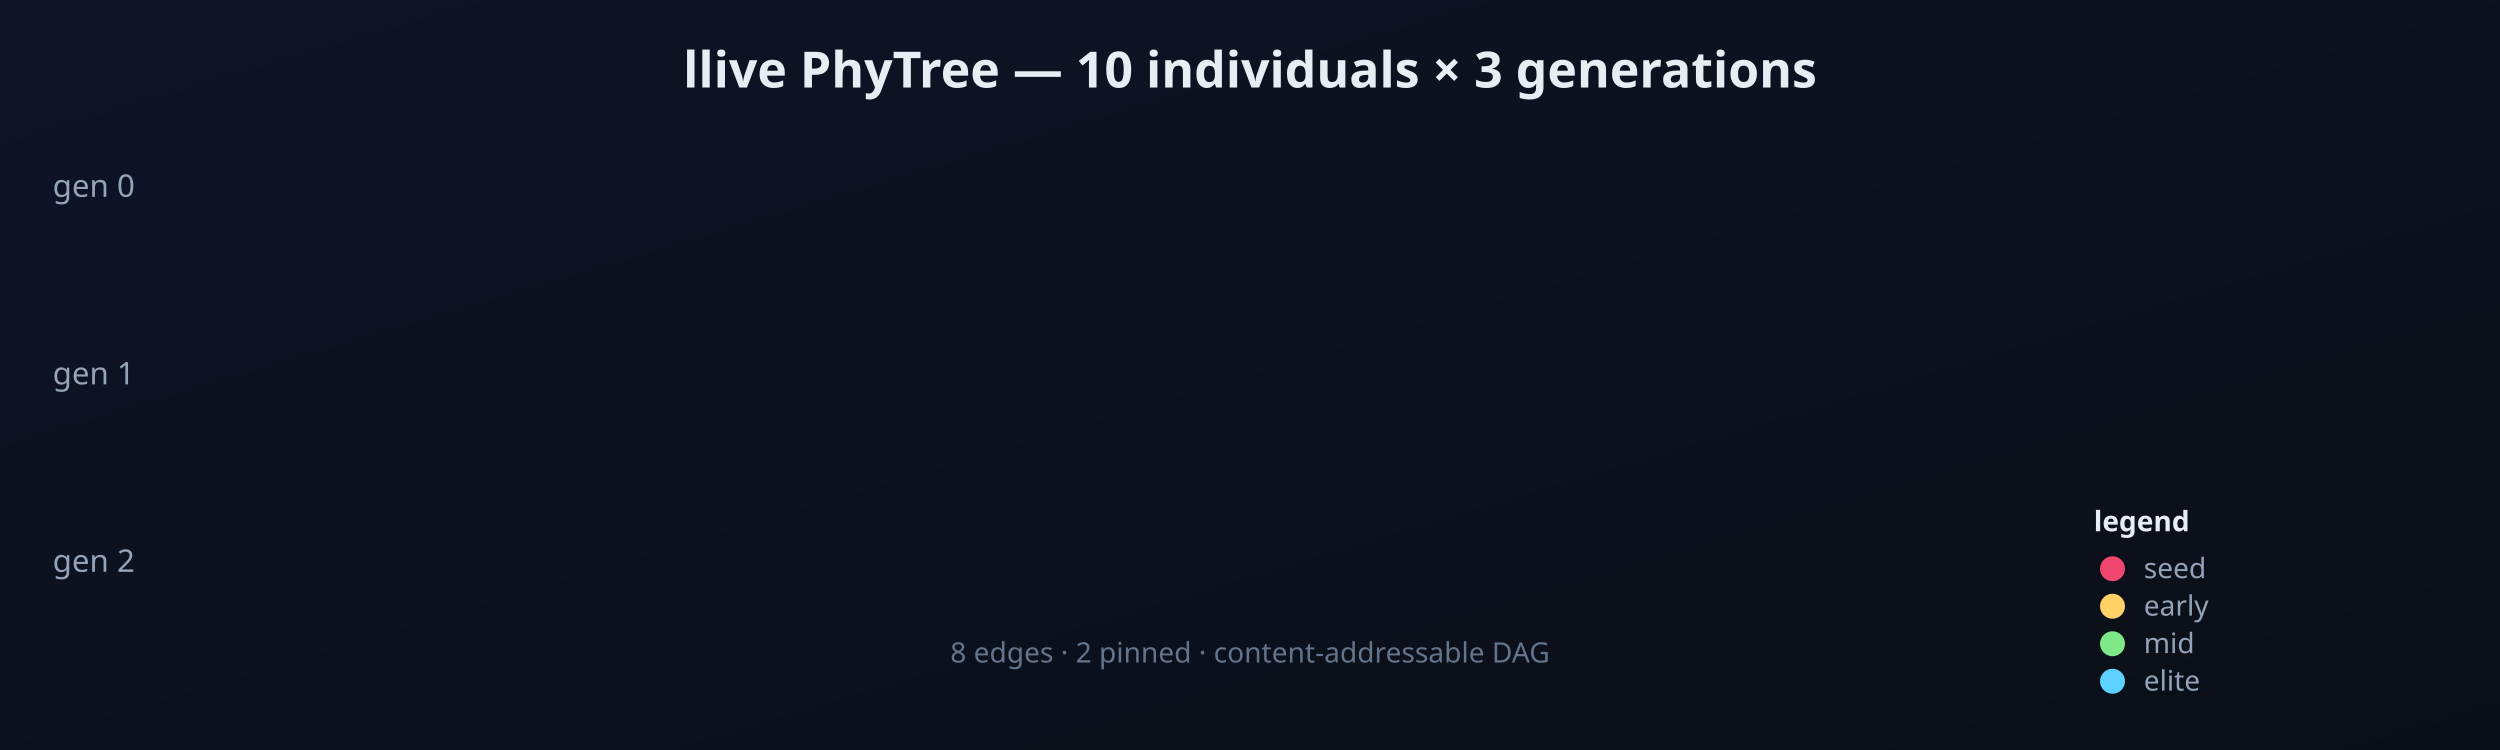
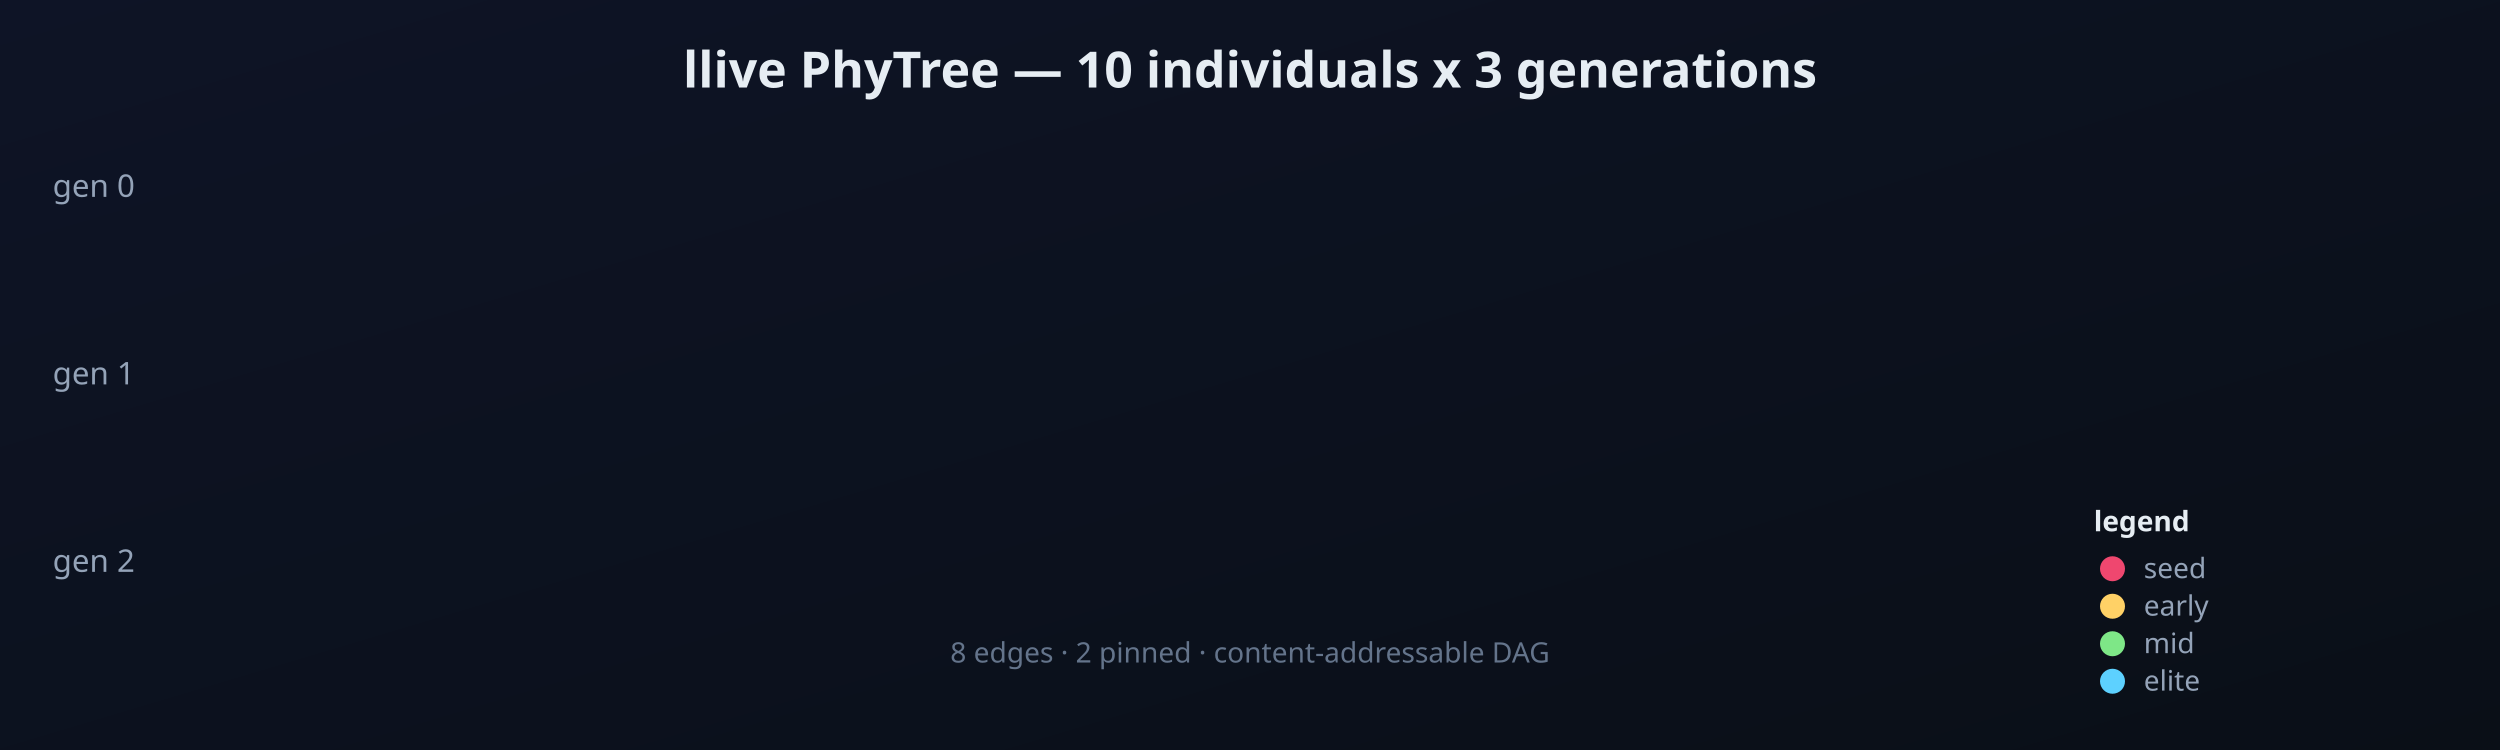
<svg xmlns="http://www.w3.org/2000/svg" viewBox="0 0 800 240" role="img" aria-label="PhyTree phylogenetic DAG across generations">
  <defs>
    <linearGradient id="phytree_bg" x1="0" y1="0" x2="1" y2="1">
      <stop offset="0%" stop-color="#0e1426" />
      <stop offset="100%" stop-color="#0a0f17" />
    </linearGradient>
  </defs>
  <rect width="800" height="240" fill="url(#phytree_bg)" />
-   <text x="400.0" y="28" text-anchor="middle" fill="#e6edf3" font-family="ui-sans-serif,system-ui,sans-serif" font-size="16" font-weight="700">llive PhyTree — 10 individuals × 3 generations</text>
+   <text x="400.0" y="28" text-anchor="middle" fill="#e6edf3" font-family="ui-sans-serif,system-ui,sans-serif" font-size="16" font-weight="700">llive PhyTree — 10 individuals x 3 generations</text>
  <text x="30" y="63.0" text-anchor="middle" fill="#94a3b8" font-family="ui-sans-serif,system-ui,sans-serif" font-size="10">gen 0</text>
  <text x="30" y="123.0" text-anchor="middle" fill="#94a3b8" font-family="ui-sans-serif,system-ui,sans-serif" font-size="10">gen 1</text>
  <text x="30" y="183.0" text-anchor="middle" fill="#94a3b8" font-family="ui-sans-serif,system-ui,sans-serif" font-size="10">gen 2</text>
  <path d="M 286.7,60.0 C 286.7,90.0 513.3,90.0 513.3,120.0" fill="none" stroke="#64748b" stroke-width="1.4" opacity="0" class="phytree-edge" data-op="mutation">
    <animate attributeName="opacity" values="0;0.8" begin="2.00s" dur="0.6s" fill="freeze" repeatCount="1" />
  </path>
  <path d="M 60.0,60.0 C 60.0,90.0 286.7,90.0 286.7,120.0" fill="none" stroke="#64748b" stroke-width="1.4" opacity="0" class="phytree-edge" data-op="mutation">
    <animate attributeName="opacity" values="0;0.8" begin="2.00s" dur="0.6s" fill="freeze" repeatCount="1" />
  </path>
  <path d="M 513.3,60.0 C 513.3,90.0 60.0,90.0 60.0,120.0" fill="none" stroke="#64748b" stroke-width="1.4" opacity="0" class="phytree-edge" data-op="mutation">
    <animate attributeName="opacity" values="0;0.8" begin="2.00s" dur="0.6s" fill="freeze" repeatCount="1" />
  </path>
  <path d="M 740.0,60.0 C 740.0,90.0 740.0,90.0 740.0,120.0" fill="none" stroke="#64748b" stroke-width="1.4" opacity="0" class="phytree-edge" data-op="mutation">
    <animate attributeName="opacity" values="0;0.8" begin="2.00s" dur="0.6s" fill="freeze" repeatCount="1" />
  </path>
  <path d="M 513.3,120.0 C 513.3,150.0 740.0,150.0 740.0,180.0" fill="none" stroke="#64748b" stroke-width="1.4" opacity="0" class="phytree-edge" data-op="crossover">
    <animate attributeName="opacity" values="0;0.8" begin="4.00s" dur="0.6s" fill="freeze" repeatCount="1" />
  </path>
  <path d="M 286.7,120.0 C 286.7,150.0 740.0,150.0 740.0,180.0" fill="none" stroke="#64748b" stroke-width="1.4" opacity="0" class="phytree-edge" data-op="crossover">
    <animate attributeName="opacity" values="0;0.8" begin="4.00s" dur="0.6s" fill="freeze" repeatCount="1" />
  </path>
  <path d="M 60.0,120.0 C 60.0,150.0 60.0,150.0 60.0,180.0" fill="none" stroke="#64748b" stroke-width="1.4" opacity="0" class="phytree-edge" data-op="crossover">
    <animate attributeName="opacity" values="0;0.8" begin="4.00s" dur="0.6s" fill="freeze" repeatCount="1" />
  </path>
  <path d="M 740.0,120.0 C 740.0,150.0 60.0,150.0 60.0,180.0" fill="none" stroke="#64748b" stroke-width="1.4" opacity="0" class="phytree-edge" data-op="crossover">
    <animate attributeName="opacity" values="0;0.8" begin="4.00s" dur="0.6s" fill="freeze" repeatCount="1" />
  </path>
  <g class="phytree-node" data-id="6cc098ea" data-gen="0">
    <circle cx="60.0" cy="60.0" r="6" fill="#ef476f" stroke="#0a0f17" stroke-width="1.5" opacity="0">
      <animate attributeName="opacity" values="0;1" begin="0.00s" dur="0.6s" fill="freeze" repeatCount="1" />
    </circle>
    <text x="60.0" y="78.0" text-anchor="middle" fill="#cbd5e1" font-family="ui-monospace,monospace" font-size="8" opacity="0">6cc098ea<animate attributeName="opacity" values="0;0.8" begin="0.30s" dur="0.6s" fill="freeze" repeatCount="1" />
    </text>
  </g>
  <g class="phytree-node" data-id="7d9c9f22" data-gen="0">
    <circle cx="286.7" cy="60.0" r="6" fill="#ef476f" stroke="#0a0f17" stroke-width="1.5" opacity="0">
      <animate attributeName="opacity" values="0;1" begin="0.00s" dur="0.6s" fill="freeze" repeatCount="1" />
    </circle>
    <text x="286.7" y="78.0" text-anchor="middle" fill="#cbd5e1" font-family="ui-monospace,monospace" font-size="8" opacity="0">7d9c9f22<animate attributeName="opacity" values="0;0.8" begin="0.30s" dur="0.6s" fill="freeze" repeatCount="1" />
    </text>
  </g>
  <g class="phytree-node" data-id="e2ba7754" data-gen="0">
    <circle cx="513.3" cy="60.0" r="6" fill="#ef476f" stroke="#0a0f17" stroke-width="1.5" opacity="0">
      <animate attributeName="opacity" values="0;1" begin="0.00s" dur="0.6s" fill="freeze" repeatCount="1" />
    </circle>
    <text x="513.3" y="78.0" text-anchor="middle" fill="#cbd5e1" font-family="ui-monospace,monospace" font-size="8" opacity="0">e2ba7754<animate attributeName="opacity" values="0;0.8" begin="0.30s" dur="0.6s" fill="freeze" repeatCount="1" />
    </text>
  </g>
  <g class="phytree-node" data-id="ec73b3e7" data-gen="0">
    <circle cx="740.0" cy="60.0" r="6" fill="#ef476f" stroke="#0a0f17" stroke-width="1.5" opacity="0">
      <animate attributeName="opacity" values="0;1" begin="0.00s" dur="0.6s" fill="freeze" repeatCount="1" />
    </circle>
    <text x="740.0" y="78.0" text-anchor="middle" fill="#cbd5e1" font-family="ui-monospace,monospace" font-size="8" opacity="0">ec73b3e7<animate attributeName="opacity" values="0;0.8" begin="0.30s" dur="0.6s" fill="freeze" repeatCount="1" />
    </text>
  </g>
  <g class="phytree-node" data-id="2882f764" data-gen="1">
    <circle cx="60.0" cy="120.0" r="6" fill="#ffd166" stroke="#0a0f17" stroke-width="1.5" opacity="0">
      <animate attributeName="opacity" values="0;1" begin="2.00s" dur="0.6s" fill="freeze" repeatCount="1" />
    </circle>
    <text x="60.0" y="138.0" text-anchor="middle" fill="#cbd5e1" font-family="ui-monospace,monospace" font-size="8" opacity="0">2882f764<animate attributeName="opacity" values="0;0.8" begin="2.30s" dur="0.6s" fill="freeze" repeatCount="1" />
    </text>
  </g>
  <g class="phytree-node" data-id="8494a135" data-gen="1">
    <circle cx="286.7" cy="120.0" r="6" fill="#ffd166" stroke="#0a0f17" stroke-width="1.5" opacity="0">
      <animate attributeName="opacity" values="0;1" begin="2.00s" dur="0.6s" fill="freeze" repeatCount="1" />
    </circle>
    <text x="286.7" y="138.0" text-anchor="middle" fill="#cbd5e1" font-family="ui-monospace,monospace" font-size="8" opacity="0">8494a135<animate attributeName="opacity" values="0;0.8" begin="2.30s" dur="0.6s" fill="freeze" repeatCount="1" />
    </text>
  </g>
  <g class="phytree-node pinned" data-id="f92c342b" data-gen="1">
    <circle cx="513.3" cy="120.0" r="11" fill="none" stroke="#ffd166" stroke-width="1.2" opacity="0" class="phytree-pin-ring">
      <animate attributeName="opacity" values="0;0.9" begin="2.00s" dur="0.8s" fill="freeze" repeatCount="1" />
      <animate attributeName="r" values="11;13;11" begin="2.80s" dur="2.4s" repeatCount="indefinite" />
    </circle>
    <circle cx="513.3" cy="120.0" r="8" fill="#ffd166" stroke="#0a0f17" stroke-width="1.5" opacity="0">
      <animate attributeName="opacity" values="0;1" begin="2.00s" dur="0.6s" fill="freeze" repeatCount="1" />
    </circle>
    <text x="513.3" y="140.0" text-anchor="middle" fill="#cbd5e1" font-family="ui-monospace,monospace" font-size="8" opacity="0">f92c342b<animate attributeName="opacity" values="0;0.8" begin="2.30s" dur="0.6s" fill="freeze" repeatCount="1" />
    </text>
  </g>
  <g class="phytree-node" data-id="fb49fe9a" data-gen="1">
    <circle cx="740.0" cy="120.0" r="6" fill="#ffd166" stroke="#0a0f17" stroke-width="1.5" opacity="0">
      <animate attributeName="opacity" values="0;1" begin="2.00s" dur="0.6s" fill="freeze" repeatCount="1" />
    </circle>
    <text x="740.0" y="138.0" text-anchor="middle" fill="#cbd5e1" font-family="ui-monospace,monospace" font-size="8" opacity="0">fb49fe9a<animate attributeName="opacity" values="0;0.8" begin="2.30s" dur="0.6s" fill="freeze" repeatCount="1" />
    </text>
  </g>
  <g class="phytree-node" data-id="0a6f7a60" data-gen="2">
    <circle cx="60.0" cy="180.0" r="6" fill="#7ee787" stroke="#0a0f17" stroke-width="1.5" opacity="0">
      <animate attributeName="opacity" values="0;1" begin="4.00s" dur="0.6s" fill="freeze" repeatCount="1" />
    </circle>
    <text x="60.0" y="198.0" text-anchor="middle" fill="#cbd5e1" font-family="ui-monospace,monospace" font-size="8" opacity="0">0a6f7a60<animate attributeName="opacity" values="0;0.8" begin="4.30s" dur="0.6s" fill="freeze" repeatCount="1" />
    </text>
  </g>
  <g class="phytree-node pinned" data-id="8c650db8" data-gen="2">
    <circle cx="740.0" cy="180.0" r="11" fill="none" stroke="#7ee787" stroke-width="1.2" opacity="0" class="phytree-pin-ring">
      <animate attributeName="opacity" values="0;0.9" begin="4.00s" dur="0.8s" fill="freeze" repeatCount="1" />
      <animate attributeName="r" values="11;13;11" begin="4.80s" dur="2.4s" repeatCount="indefinite" />
    </circle>
    <circle cx="740.0" cy="180.0" r="8" fill="#7ee787" stroke="#0a0f17" stroke-width="1.5" opacity="0">
      <animate attributeName="opacity" values="0;1" begin="4.00s" dur="0.6s" fill="freeze" repeatCount="1" />
    </circle>
    <text x="740.0" y="200.0" text-anchor="middle" fill="#cbd5e1" font-family="ui-monospace,monospace" font-size="8" opacity="0">8c650db8<animate attributeName="opacity" values="0;0.8" begin="4.30s" dur="0.6s" fill="freeze" repeatCount="1" />
    </text>
  </g>
  <g transform="translate(670 170)" font-family="ui-sans-serif,system-ui,sans-serif" font-size="9" fill="#94a3b8">
    <text x="0" y="0" font-weight="600" fill="#e6edf3">legend</text>
    <circle cx="6" cy="12" r="4" fill="#ef476f" />
    <text x="16" y="15">seed</text>
    <circle cx="6" cy="24" r="4" fill="#ffd166" />
    <text x="16" y="27">early</text>
    <circle cx="6" cy="36" r="4" fill="#7ee787" />
    <text x="16" y="39">mid</text>
    <circle cx="6" cy="48" r="4" fill="#5dd1ff" />
    <text x="16" y="51">elite</text>
  </g>
  <text x="400.0" y="212" text-anchor="middle" fill="#64748b" font-family="ui-sans-serif,system-ui,sans-serif" font-size="9">8 edges · 2 pinned · content-addressable DAG</text>
</svg>
